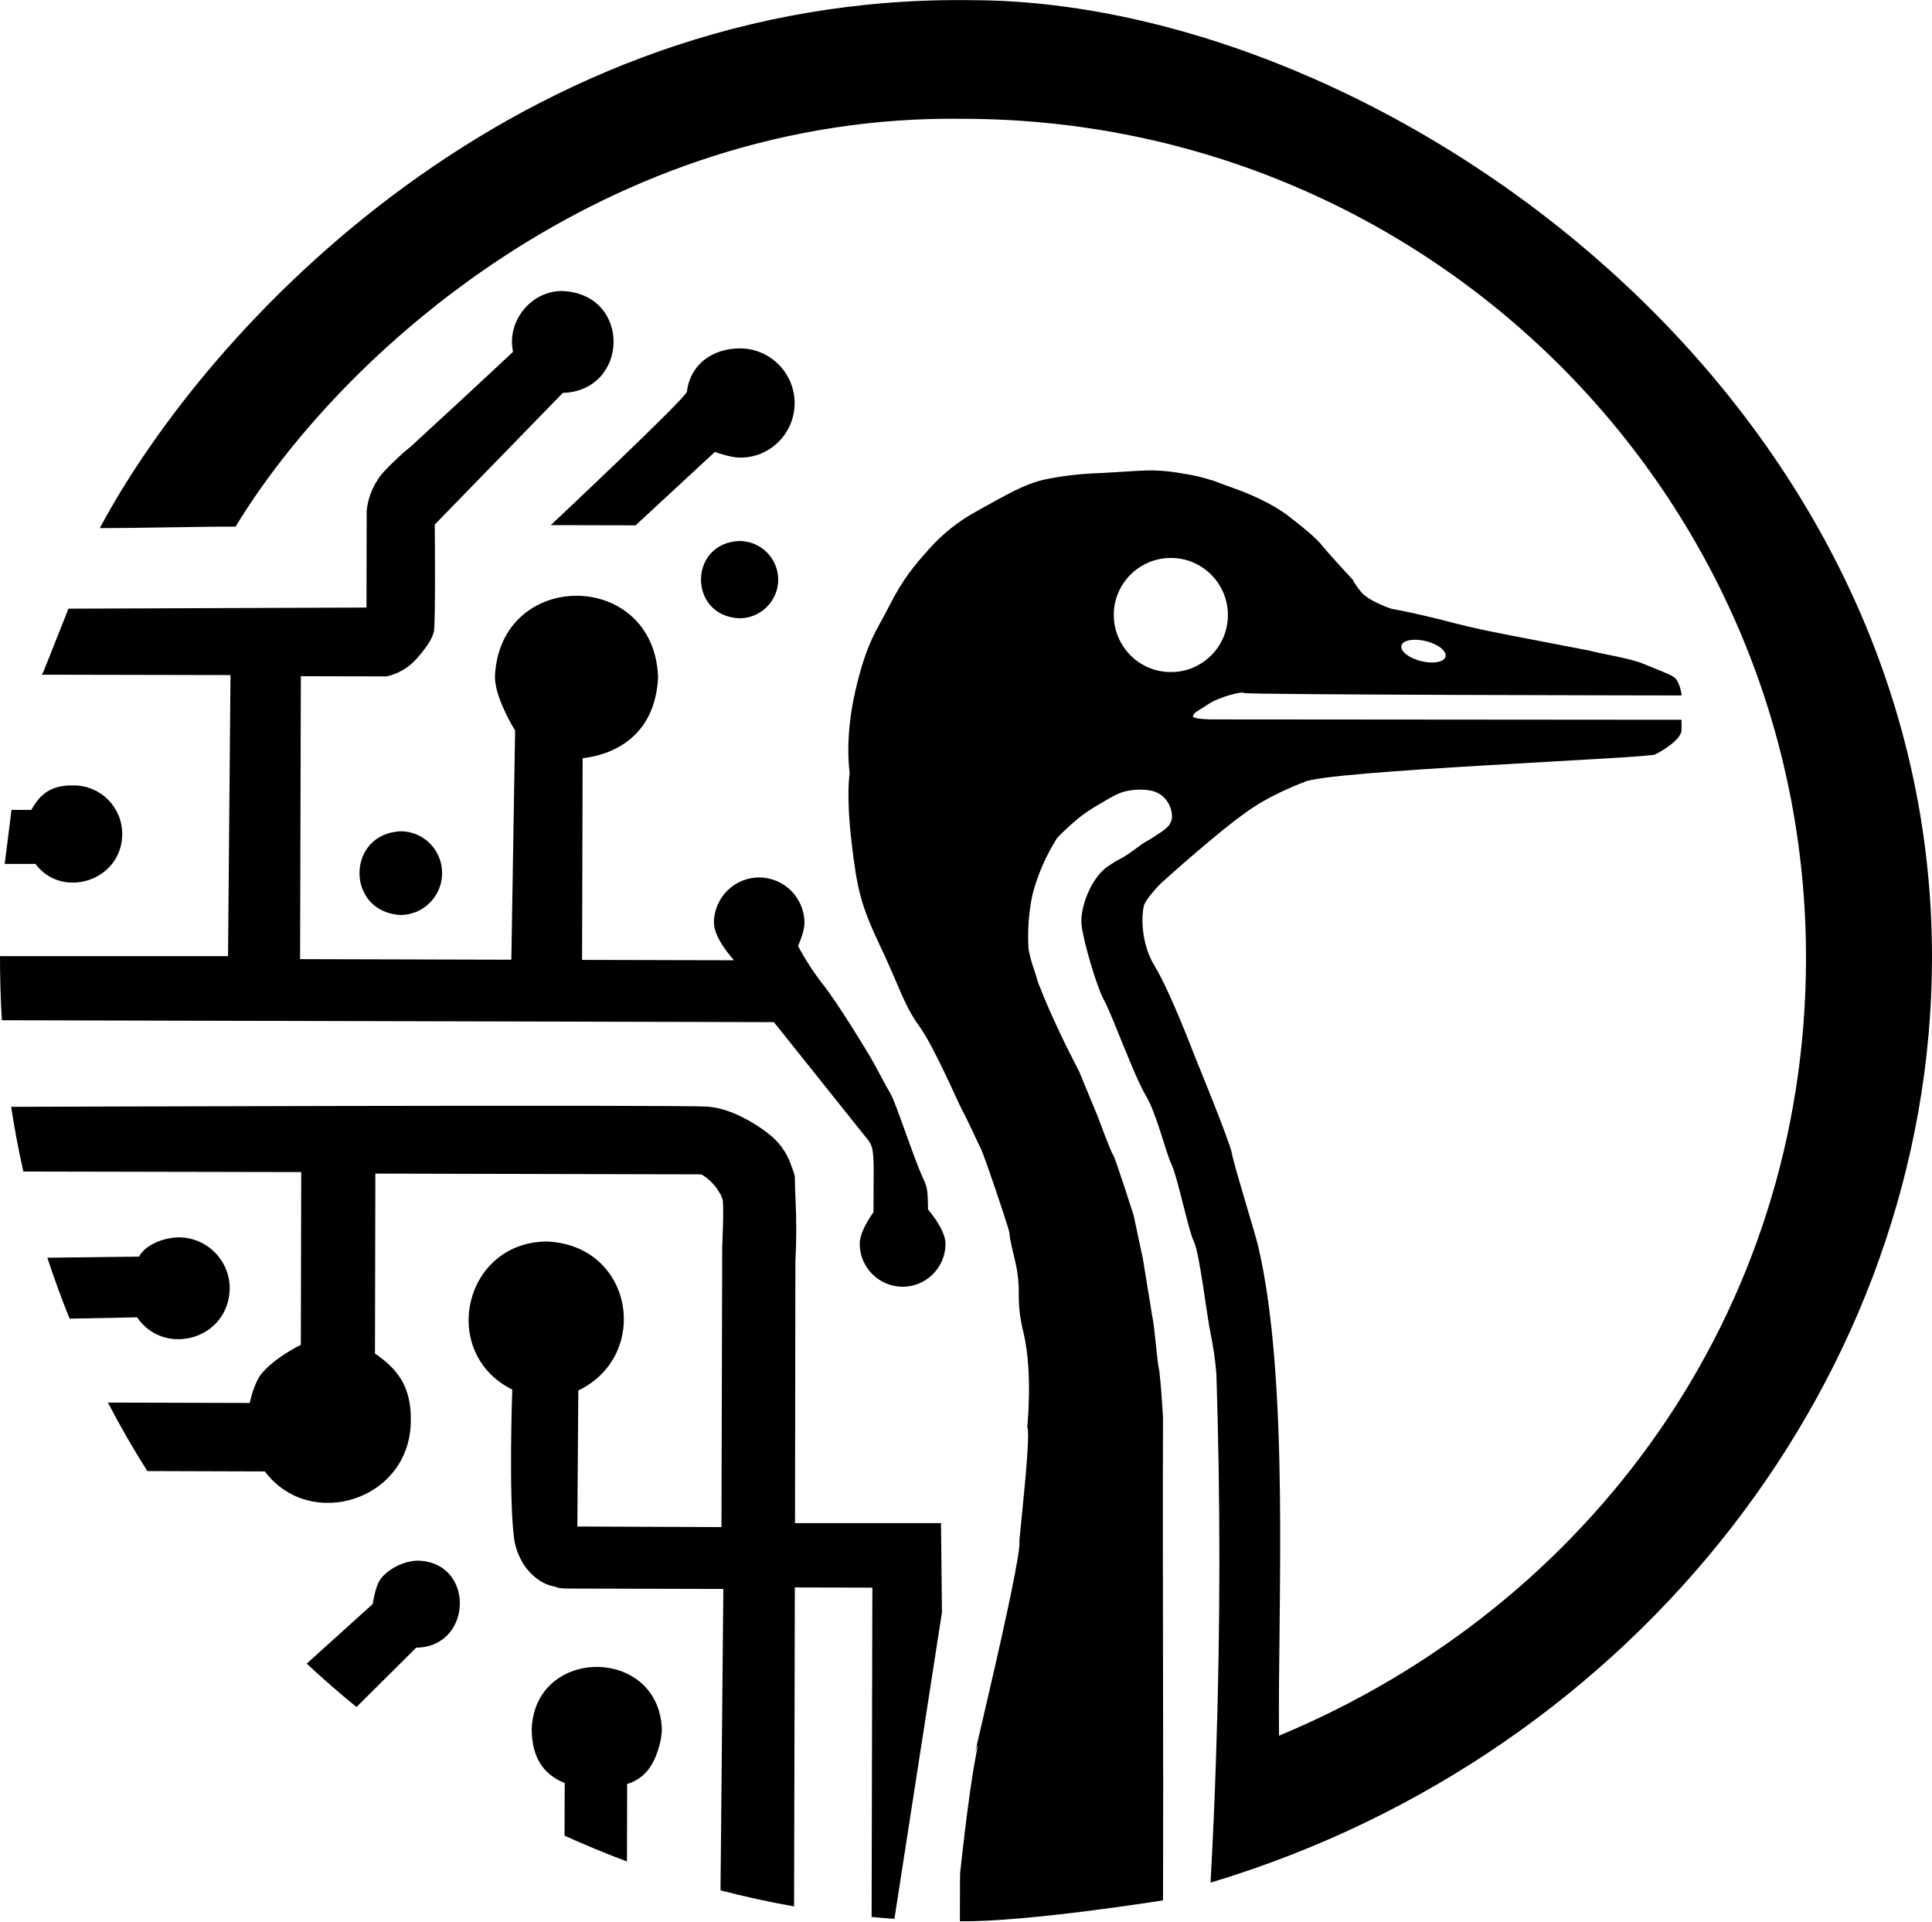
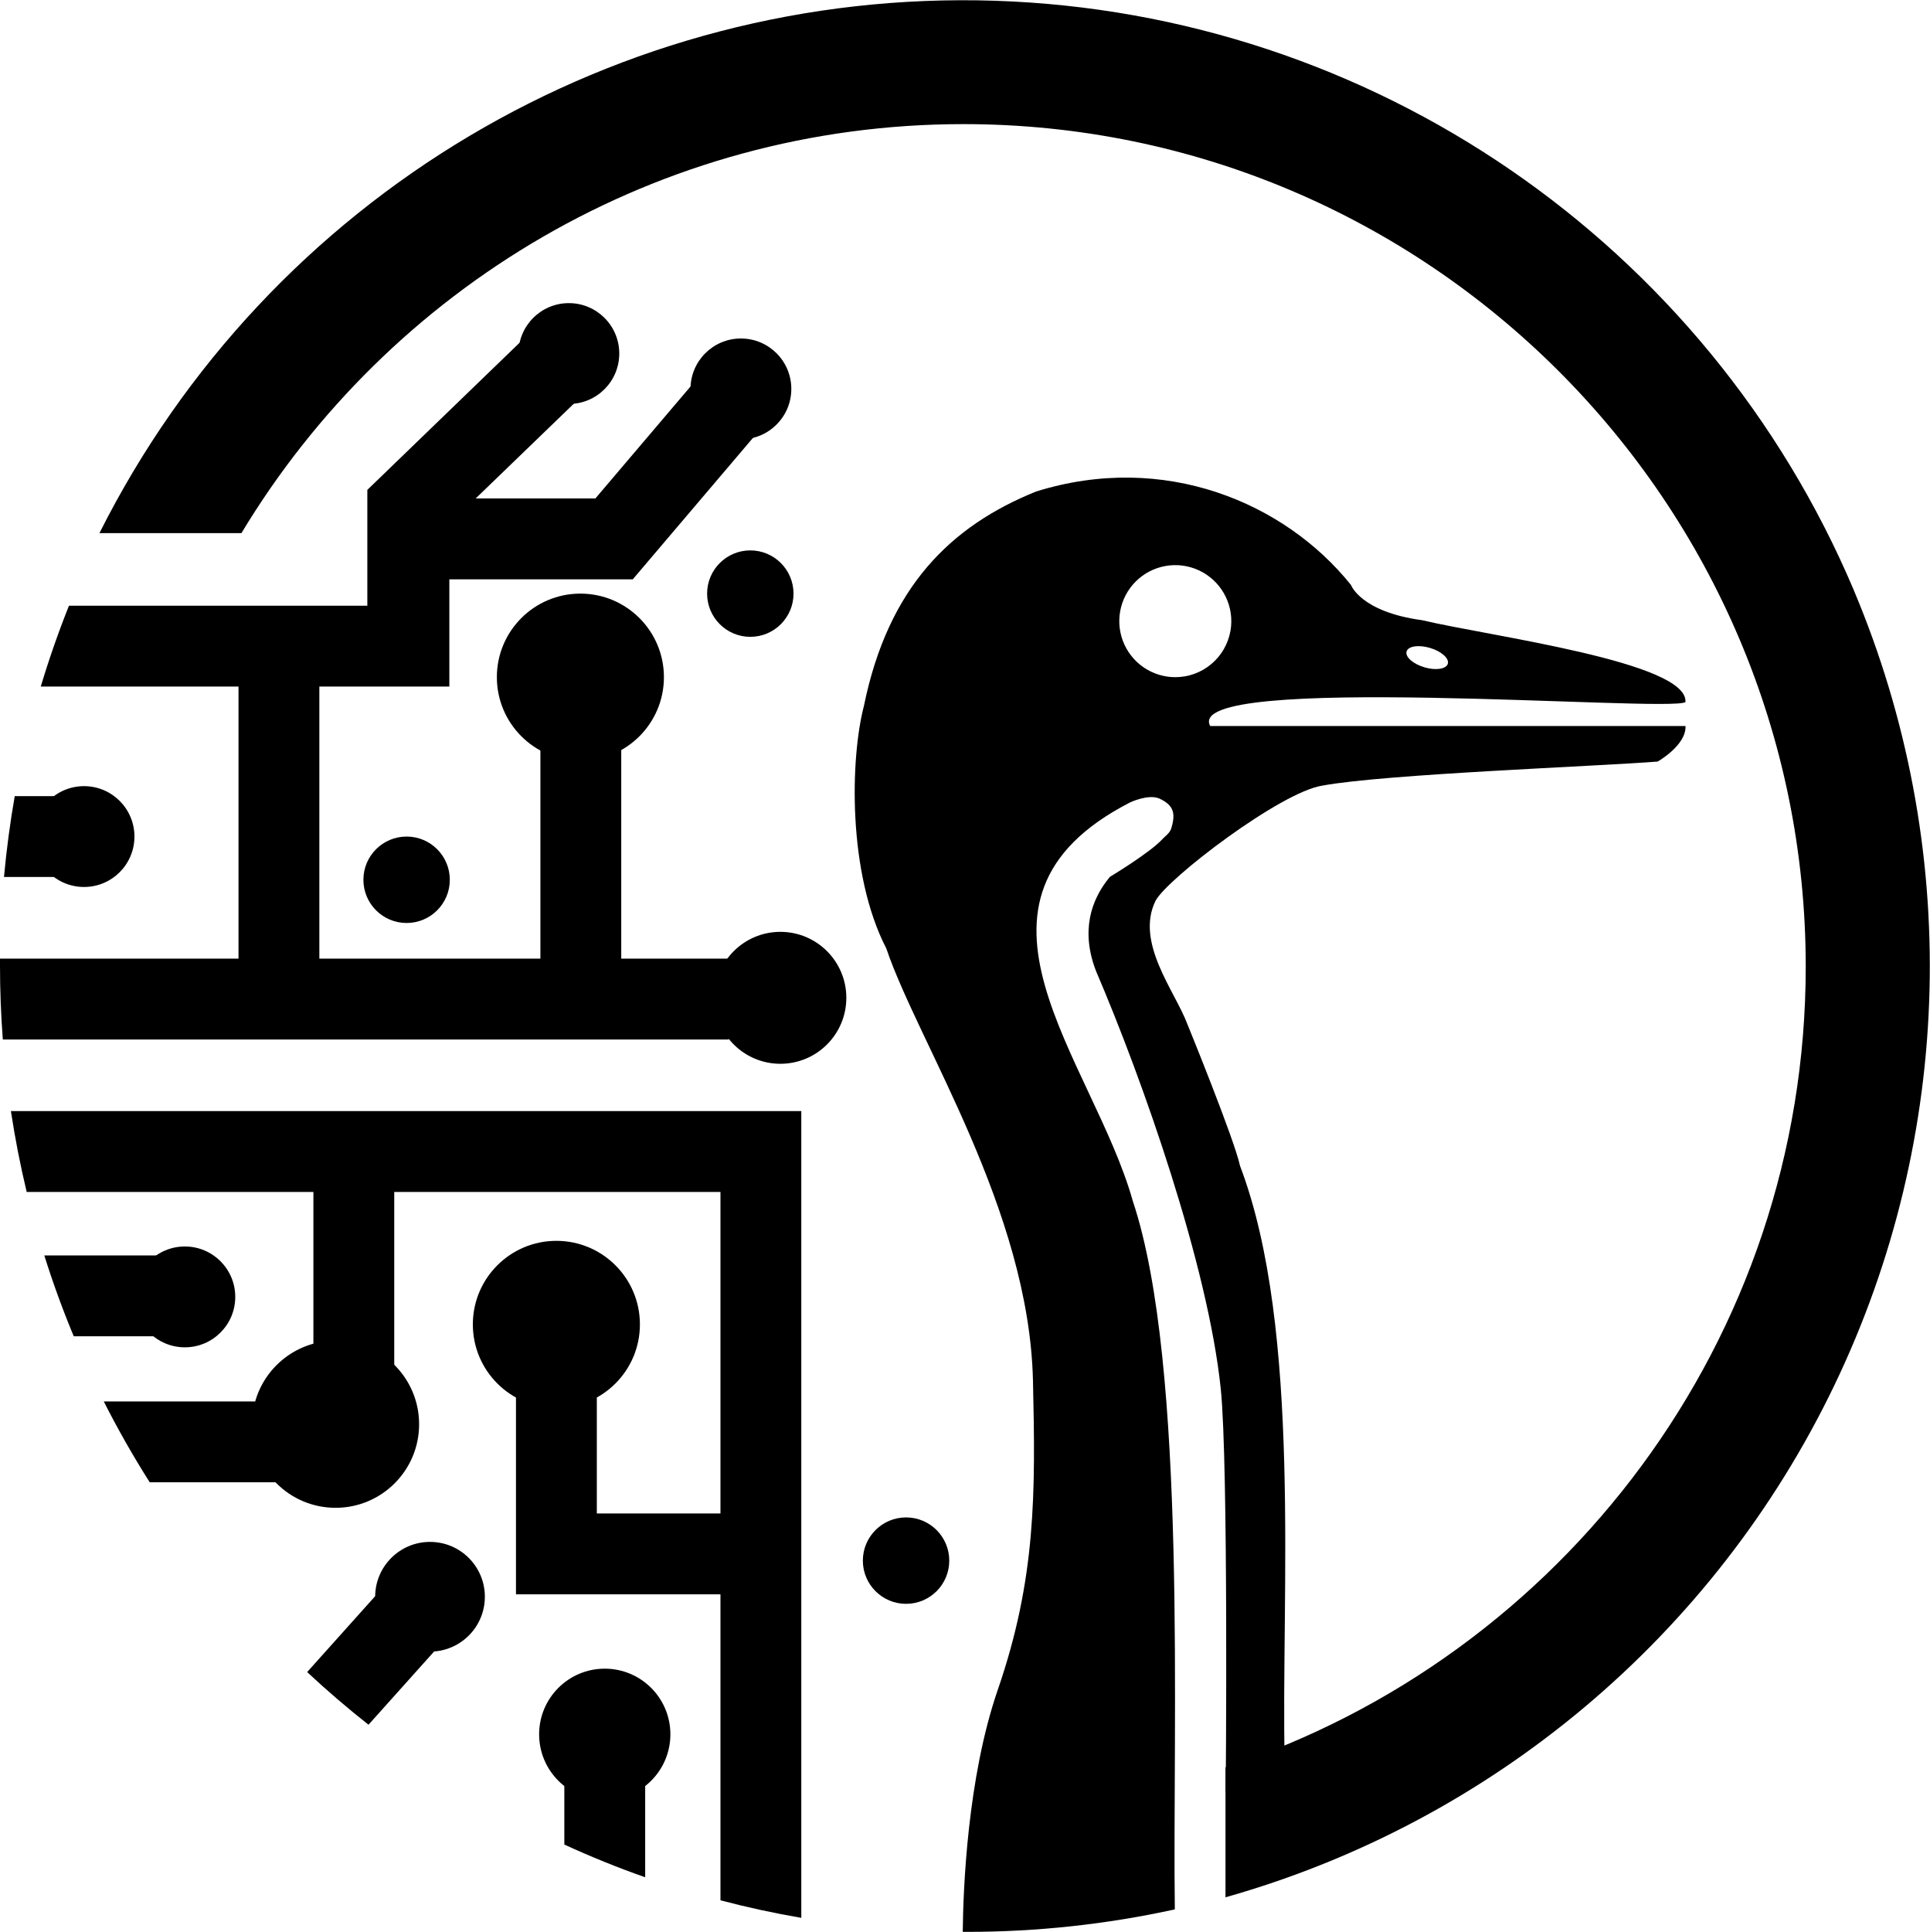
- <svg xmlns="http://www.w3.org/2000/svg" version="1.1" id="Calque_1" x="0px" y="0px" viewBox="0 0 1024.3 1018.7" style="enable-background:new 0 0 1024.3 1018.7;" xml:space="preserve">
-   <g id="Calque_2_1_">
-     <g id="Calque_2-2">
-       <path d="M392,327.8c11.3,0,20.5-9.1,20.6-20.4c0-11.3-9.1-20.5-20.5-20.6C364.9,287.8,364.8,326.6,392,327.8z" />
-       <path d="M212.7,440.7c-29.4,1.1-29.5,43.1-0.1,44.4c12.2-0.2,22-10.3,21.8-22.6C234.2,450.5,224.6,440.9,212.7,440.7z" />
-       <path d="M421.3,213.8c0-16-12.9-29-28.9-29.1c0,0,0,0,0,0l0,0c-14.8,0-26.5,8.6-28.2,22.9c0,3-72.2,70.8-72.2,70.8l45,0.1l42-38.9    c0,0,8.1,3,13.2,3C408.2,242.8,421.2,229.9,421.3,213.8C421.3,213.8,421.3,213.8,421.3,213.8z" />
-       <path d="M64.8,442.2c0-14.2-11.4-25.8-25.7-25.8c0,0,0,0,0,0l0,0c-12.3-0.3-18,4.9-22.5,13H6.1L2.5,458h16.3    C32.8,477,64.7,467.1,64.8,442.2z" />
-       <path d="M491.1,629c-0.5-1.7-1.2-3.4-2-5c-5-11-14.3-39.8-16.9-44c-3-5-8-15-11-20s-16.9-28-24.9-38.1c-5-6.4-9.4-13.2-13.2-20.4    c0,0,3.4-7.3,3.4-12.2c0-13.3-10.7-24-23.9-24.1s-24,10.7-24.1,23.9l0,0c0,8.7,10.7,20,10.7,20l-80.6-0.2l0.3-106.9    c20.5-2.5,38.7-14.9,40-43c-2.1-57.4-84.1-57.6-86.5-0.2c0,5.2,2.2,11.6,4.6,16.9c1.8,4,3.8,7.9,6.1,11.6l-2,121.5l-112-0.3    l0.4-150l45.5,0.1c6.2-1.4,11.8-4.7,16-9.5c7-8,8-11,9-14s0.5-57,0.5-57l67.9-69.8c35.1-1.1,36.6-52.1,0.1-54    c-16.9-0.4-30,16.1-26.5,32.2c-13.1,12.4-41.2,38.3-54.6,50.6c-1.9,1.2-15,13.1-17,17c-3.4,5.1-5.5,10.9-6,17l-0.1,51l-158,0.6    l-13.1,33l-1,2l100,0.2l-1.3,149L7.9,506.9H0c0,11.4,0.3,22.8,1,34l409.3,1l48.9,61.2c1.3,1.4,2.4,3.1,3,5c1,3,1,10,1,13    l-0.1,21.6c0,0-7.3,9.6-7.3,16.7c0,12.5,10.1,22.7,22.7,22.8c12.5,0,22.7-10.1,22.8-22.7c0-7.8-9.3-18.3-9.3-18.3    S492.1,632,491.1,629z" />
-       <path d="M121.8,683.1c0-14.9-12-27-26.9-27.1c0,0,0,0,0,0l0,0c-8.2,0.1-17.8,3.9-21.2,10.2l-48.6,0.6c3.6,10.9,7.5,21.7,11.8,32.3    l35.8-0.7C87,719.5,121.3,710.3,121.8,683.1z" />
-       <path d="M221.6,827.4c-7,0-15.9,4.2-20,10c-2.6,3.5-4,13-4,13l-35,31.6c8.5,7.9,17.3,15.6,26.4,23l31.7-31.5h0.9    C250.7,872.3,251.7,828.2,221.6,827.4z" />
-       <path d="M421.5,807.5l0.2-138.8c0.6-10.8,0.6-21.5,0.1-32.3c-0.9-17.3,0.7-9.8-2.7-19.6c-2.4-6.4-6.5-11.9-12-16    c0,0-16-13-32-14.1S5.9,586.8,5.9,586.8c1.8,11.5,3.9,23,6.5,34.3l147.3,0.3l-0.2,91.6c0,0-13.1,6.2-20.7,15.1    c-4.2,4.9-6.4,15.7-6.4,15.7l-75.2-0.2c6.5,12.4,13.4,24.5,20.9,36.3l62.3,0.2c24,31.9,77,15.3,77.4-26.5c0.4-18.9-7.4-28-19-36    l0.2-95.4l172.8,0.4c1.9,1.1,3.7,2.4,5.2,4c1.6,1.5,2.9,3.1,4,5c2,3,1,2,2,4s-0.1,25.6-0.1,25.6l-0.4,148.4l-76.4-0.3l0.5-72.1    c38.7-18.6,29.3-77.3-16.9-79c-44.1,0.5-57,59.2-18.1,78.5c0,0-2,55.5,0.9,78.5c0.6,5,2.4,9.7,5,14c1.2,1.9,7.3,10.7,17,12    c0.2,0,0.1,1,8,1l81,0.2l-1.5,159.8c12.8,3.3,25.8,6.2,39,8.5l0.4-169.1l41.1,0.1l-0.4,174.6c4,0.4,8.1,0.7,12.1,1l25.2-162.5    l-0.5-47.3L421.5,807.5z" />
-       <path d="M281.9,916.5c0,15,6,24.2,17.5,28.8l-0.1,27.9c10.9,4.9,21.9,9.5,33.1,13.7l0.1-41.1c4.2-1.2,8-3.7,10.8-7.1    c4.6-5.6,7.6-15.5,7.6-22C349.3,872.9,283.8,872.7,281.9,916.5z" />
-       <path d="M515.6,0.1C274-3.6,110.1,172.9,52.9,280c19,0,57-0.9,72-0.8C179.7,188.8,320.2,60,511.4,63    c247,0.6,446.7,200.2,446.1,445.8C957.1,696,842.7,851.8,678.1,920.2c-0.7-68.7,5.7-188.2-11.1-259.8c-2-8-12.9-43-13.9-49    s-19.9-52-19.9-52s-12.8-33.8-20.9-47c-8-13-6.9-28-5.9-32s9-12,9-12c4.2-3.9,31.5-28.1,44.1-36.9c13-10,32-16.9,32-16.9    c11-6,182-12.6,186-14.6s14-8,14-13v-5.4l-249-0.2c0,0-11,0-10-2s2-2,8-6s18-7,19-6s232,1.3,232,1.3V368c0,0-1-7-4-9s-9-4-16-7    s-21-5-29-7.1c0,0-9.7-1.9-42-8.1c-9.8-1.9-15.8-3.1-24-5.1c-6.4-1.5-9.2-2.4-16-4c-9.7-2.4-17.6-4-23-5c0,0-12-4-16-9s-4-6-4-6    s-13-14-17-19s-16-14-16-14s-9.2-8.4-31-16.1c-5.2-1.8-9.7-3.6-9.7-3.6c-9.4-2.7-7.8-2.5-20-4.5c-5.2-0.8-10.4-1.2-15.7-1.1    c-5,0.1-22.4,1.4-27.1,1.5c-9.3,0.4-18.5,1.5-27.5,3.4c-10.6,2.5-19,7.5-36,16.9c-9.3,5.1-17.6,11.7-24.7,19.6c-8,9-14,16-21.1,30    s-12,19-18.1,45s-3.1,44-3.1,44s-2,11,0.9,36s4.9,34,14.9,55s12.9,32,20.9,43s19.9,39,22.8,44.5c3.8,7.1,8,16.8,10,20.6    c1,2,6,16,11.9,34s1,4,5.8,23.5s0,19.5,5,40.5s1.9,50,1.9,50s2-2-2.1,39s-1,12-2.1,24s-10.1,52-19.2,91s0,0-4,21    s-8.2,61.5-8.2,61.5l-0.1,25.2c36,0.4,107.6-11.1,107.7-11.1c0.3-85.4-0.3-170.9,0-256.3c-0.6-8.3-1-16-1.9-24    c-1.7-8.1-2.2-22-3.9-30l-4.9-30l-4.9-23c0,0-9.9-31-10.9-32s-8-20-8-20l-9.9-24c-7.2-13.8-15.5-31-20.9-45c-1.3-2.5-1.7-5.6-3-9    c-1.3-3.6-2.3-7.3-3-11c-0.6-9.7,0.1-19.5,2.1-29c2.8-10.6,7.2-20.7,13.1-30c3.8-3.9,7.8-7.6,12-11c4.3-3.4,7.7-5.3,14-9    c7.5-4.4,9.7-4.9,15.7-5.5c2.8-0.2,5.6,0,8.3,0.5c2.2,0.5,4.3,1.5,6,3c4.7,4.1,5.9,11.2,4,14c-0.5,0.8,0,1.5-5,5    c-0.4,0.3-2.7,1.8-3,2c-3.3,2.3-5.7,3.2-8,5c-12,9-8,5-17,11s-15,22-14.1,31s8.4,33.9,11.9,40c4,7,15.9,40,21.9,50.1    c6.2,10.3,10.9,31,13.9,37c3.2,6.5,8.9,35,11.9,41s6.9,40,8.9,49c1.4,6.9,2.4,13.9,3,21c2.1,65.3,2.2,133.3-0.2,203.8    c-0.7,22.3-1.7,44.3-2.9,66c227.1-68.2,382.1-270.8,382.5-489.9C1024.8,205.7,730.6,0.6,515.6,0.1z M743,342.3    c0.7-2.9,6.5-4,13-2.4s11.1,5.3,10.4,8.2s-6.5,4-13,2.4S742.3,345.2,743,342.3z M620.7,356.3c-16.7,0-30.2-13.6-30.2-30.3    c0-16.7,13.6-30.2,30.3-30.2c16.7,0,30.2,13.6,30.2,30.3C651,342.8,637.4,356.4,620.7,356.3L620.7,356.3z" />
+ <svg xmlns="http://www.w3.org/2000/svg" viewBox="0 0 1026.47 1027.36">
+   <g id="Calque_2" data-name="Calque 2">
+     <g id="Calque_2-2" data-name="Calque 2">
+       <path d="M986.06,313.93A514.32,514.32,0,0,0,52.88,283.51H128.4C206.85,153.28,349.65,66,512.44,66c247,0,448,201,448,448,0,198.39-129.62,367.07-308.62,425.82v69.09a514.51,514.51,0,0,0,334.21-695Z" />
+       <path d="M896.46,373.36c1.73-21.39-104-35-140.1-43.57-32.68-4.43-37.79-18.72-37.79-18.72-35.17-43.85-99.27-71-167.49-49.7-45.28,18.28-78.65,50.66-91.57,114-7.29,27.93-8.75,89,11.91,129,17.09,50.47,75.9,138.84,78,229.79,1.36,59.91,1.7,105.19-18.72,164.42-16.18,46.93-18.4,106.13-18.63,128.71h2.06a516.64,516.64,0,0,0,110.74-11.95c-1.31-95.35,6.83-289.51-22.34-376.65-21-75-103.15-159.77-1.45-212,0,0,9.64-4.6,15.58-2.05,7.76,3.61,8.72,8,6.27,16-.74,2.39-3.21,4-4.63,5.55-6.76,7.37-27.94,20.06-27.94,20.06-10.22,12.26-15.58,28.94-7.41,50.11,24.77,57.76,59.62,156.62,66.38,222.4,4.07,39.64,2.68,213,2.56,214.38-3.77,2.06,30.5-16.68,31.4-17.1-2-86.88,9.31-229.21-23.74-316.09-3.06-14.29-28.09-75.57-28.09-75.57-6.53-17.34-27.75-43.17-16.85-65.36,6.13-11.75,66.64-58,88.85-61.28,33.2-6.13,146.27-10.24,178.22-12.77,0,0,15.32-8.68,14.81-18.89H643.68C628.26,357.37,887.6,378.93,896.46,373.36ZM748.14,346.41c.85-2.84,6.44-3.67,12.5-1.86s10.28,5.58,9.43,8.42-6.45,3.67-12.51,1.86S747.29,349.25,748.14,346.41ZM627.5,360a29.79,29.79,0,1,1,27.31-27.23A29.79,29.79,0,0,1,627.5,360Z" />
+       <g id="circuit">
+         <circle cx="302.57" cy="188" r="26.81" />
+         <circle cx="308.7" cy="360.09" r="44.43" />
+         <circle cx="399.08" cy="315.66" r="22.98" />
+         <circle cx="295.93" cy="704.26" r="44.43" />
+         <circle cx="178.49" cy="757.36" r="44.43" />
+         <circle cx="394.08" cy="206.81" r="26.81" />
+         <circle cx="44.7" cy="444.85" r="26.81" />
+         <circle cx="321.66" cy="922.24" r="34.91" />
+         <circle cx="98.32" cy="689.64" r="26.81" />
+         <circle cx="415.07" cy="530.6" r="35.08" />
+         <circle cx="216.27" cy="467.83" r="22.98" />
+         <circle cx="228.72" cy="849.09" r="29.17" />
+         <circle cx="481.92" cy="829.88" r="22.98" />
+         <path d="M309,211l-3.8,3.67L253,265.06l-14,13.49v86.54H21.68q6.59-21.93,15-43H195.38V260.5l80.37-77.66,2.61-2.52Z" />
+         <path d="M387.59,509.77v43H1.5Q0,533.23,0,513.28c0-1.17,0-2.34,0-3.51Z" />
+         <rect x="287.43" y="388.68" width="43" height="142.59" />
+         <rect x="126.86" y="357.02" width="43" height="156.6" />
+         <polygon points="336.56 308.06 222.91 308.06 222.91 265.06 316.67 265.06 371.21 200.89 403.98 228.74 336.56 308.06" />
+         <path d="M426.2,590.84v429q-21.84-3.76-43-9.33V633.84h-369q-5.09-21.17-8.4-43Z" />
+         <polygon points="209.69 737.19 166.69 723.66 166.69 612.34 209.69 612.34 209.69 737.19" />
+         <path d="M150.91,745.23v43H79.64q-13.23-20.84-24.45-43Z" />
+         <path d="M85,667.59v43H39.23q-8.76-21-15.67-43Z" />
+         <path d="M238.92,869.25,196,917.14q-16.9-13.32-32.63-28l43.55-48.59Z" />
+         <polygon points="404.7 847.8 274.44 847.8 274.44 730.3 317.44 730.3 317.44 804.8 404.7 804.8 404.7 847.8" />
+         <path d="M44.7,423.35v43H2.12q2-21.78,5.72-43Z" />
+         <path d="M343.16,941.7v56.56q-22-7.74-43-17.4V941.7Z" />
+       </g>
    </g>
  </g>
</svg>
